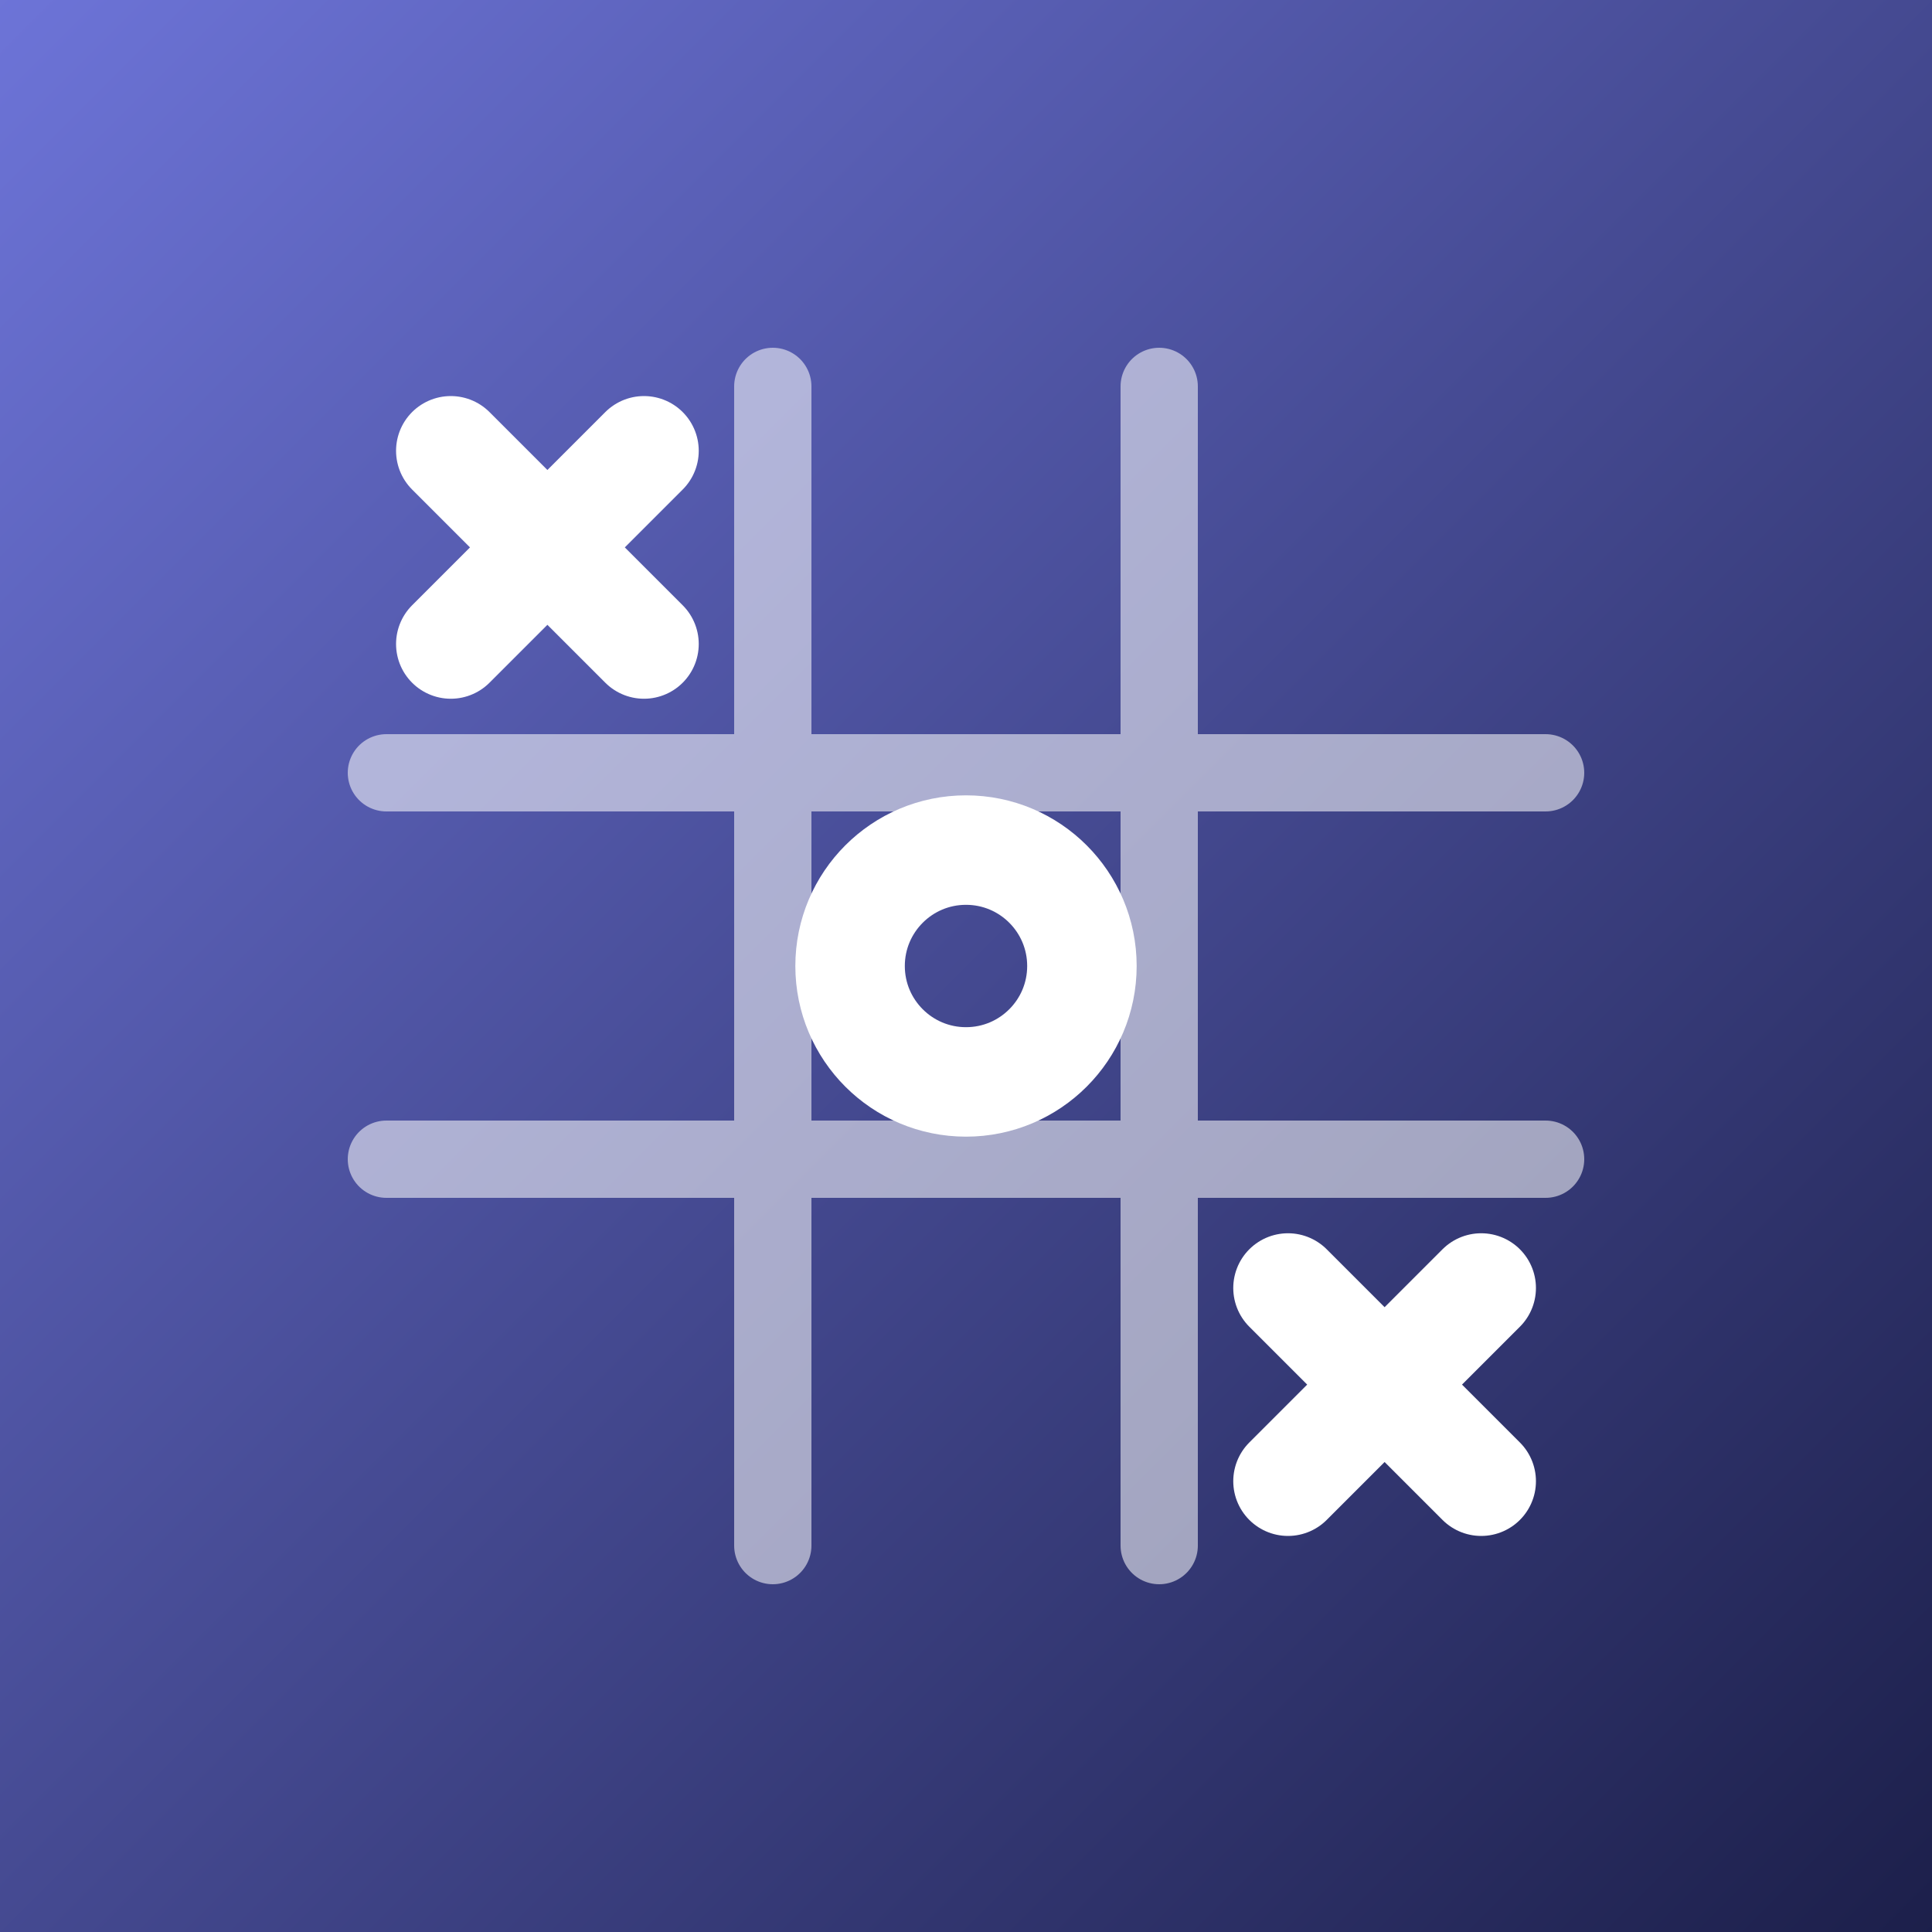
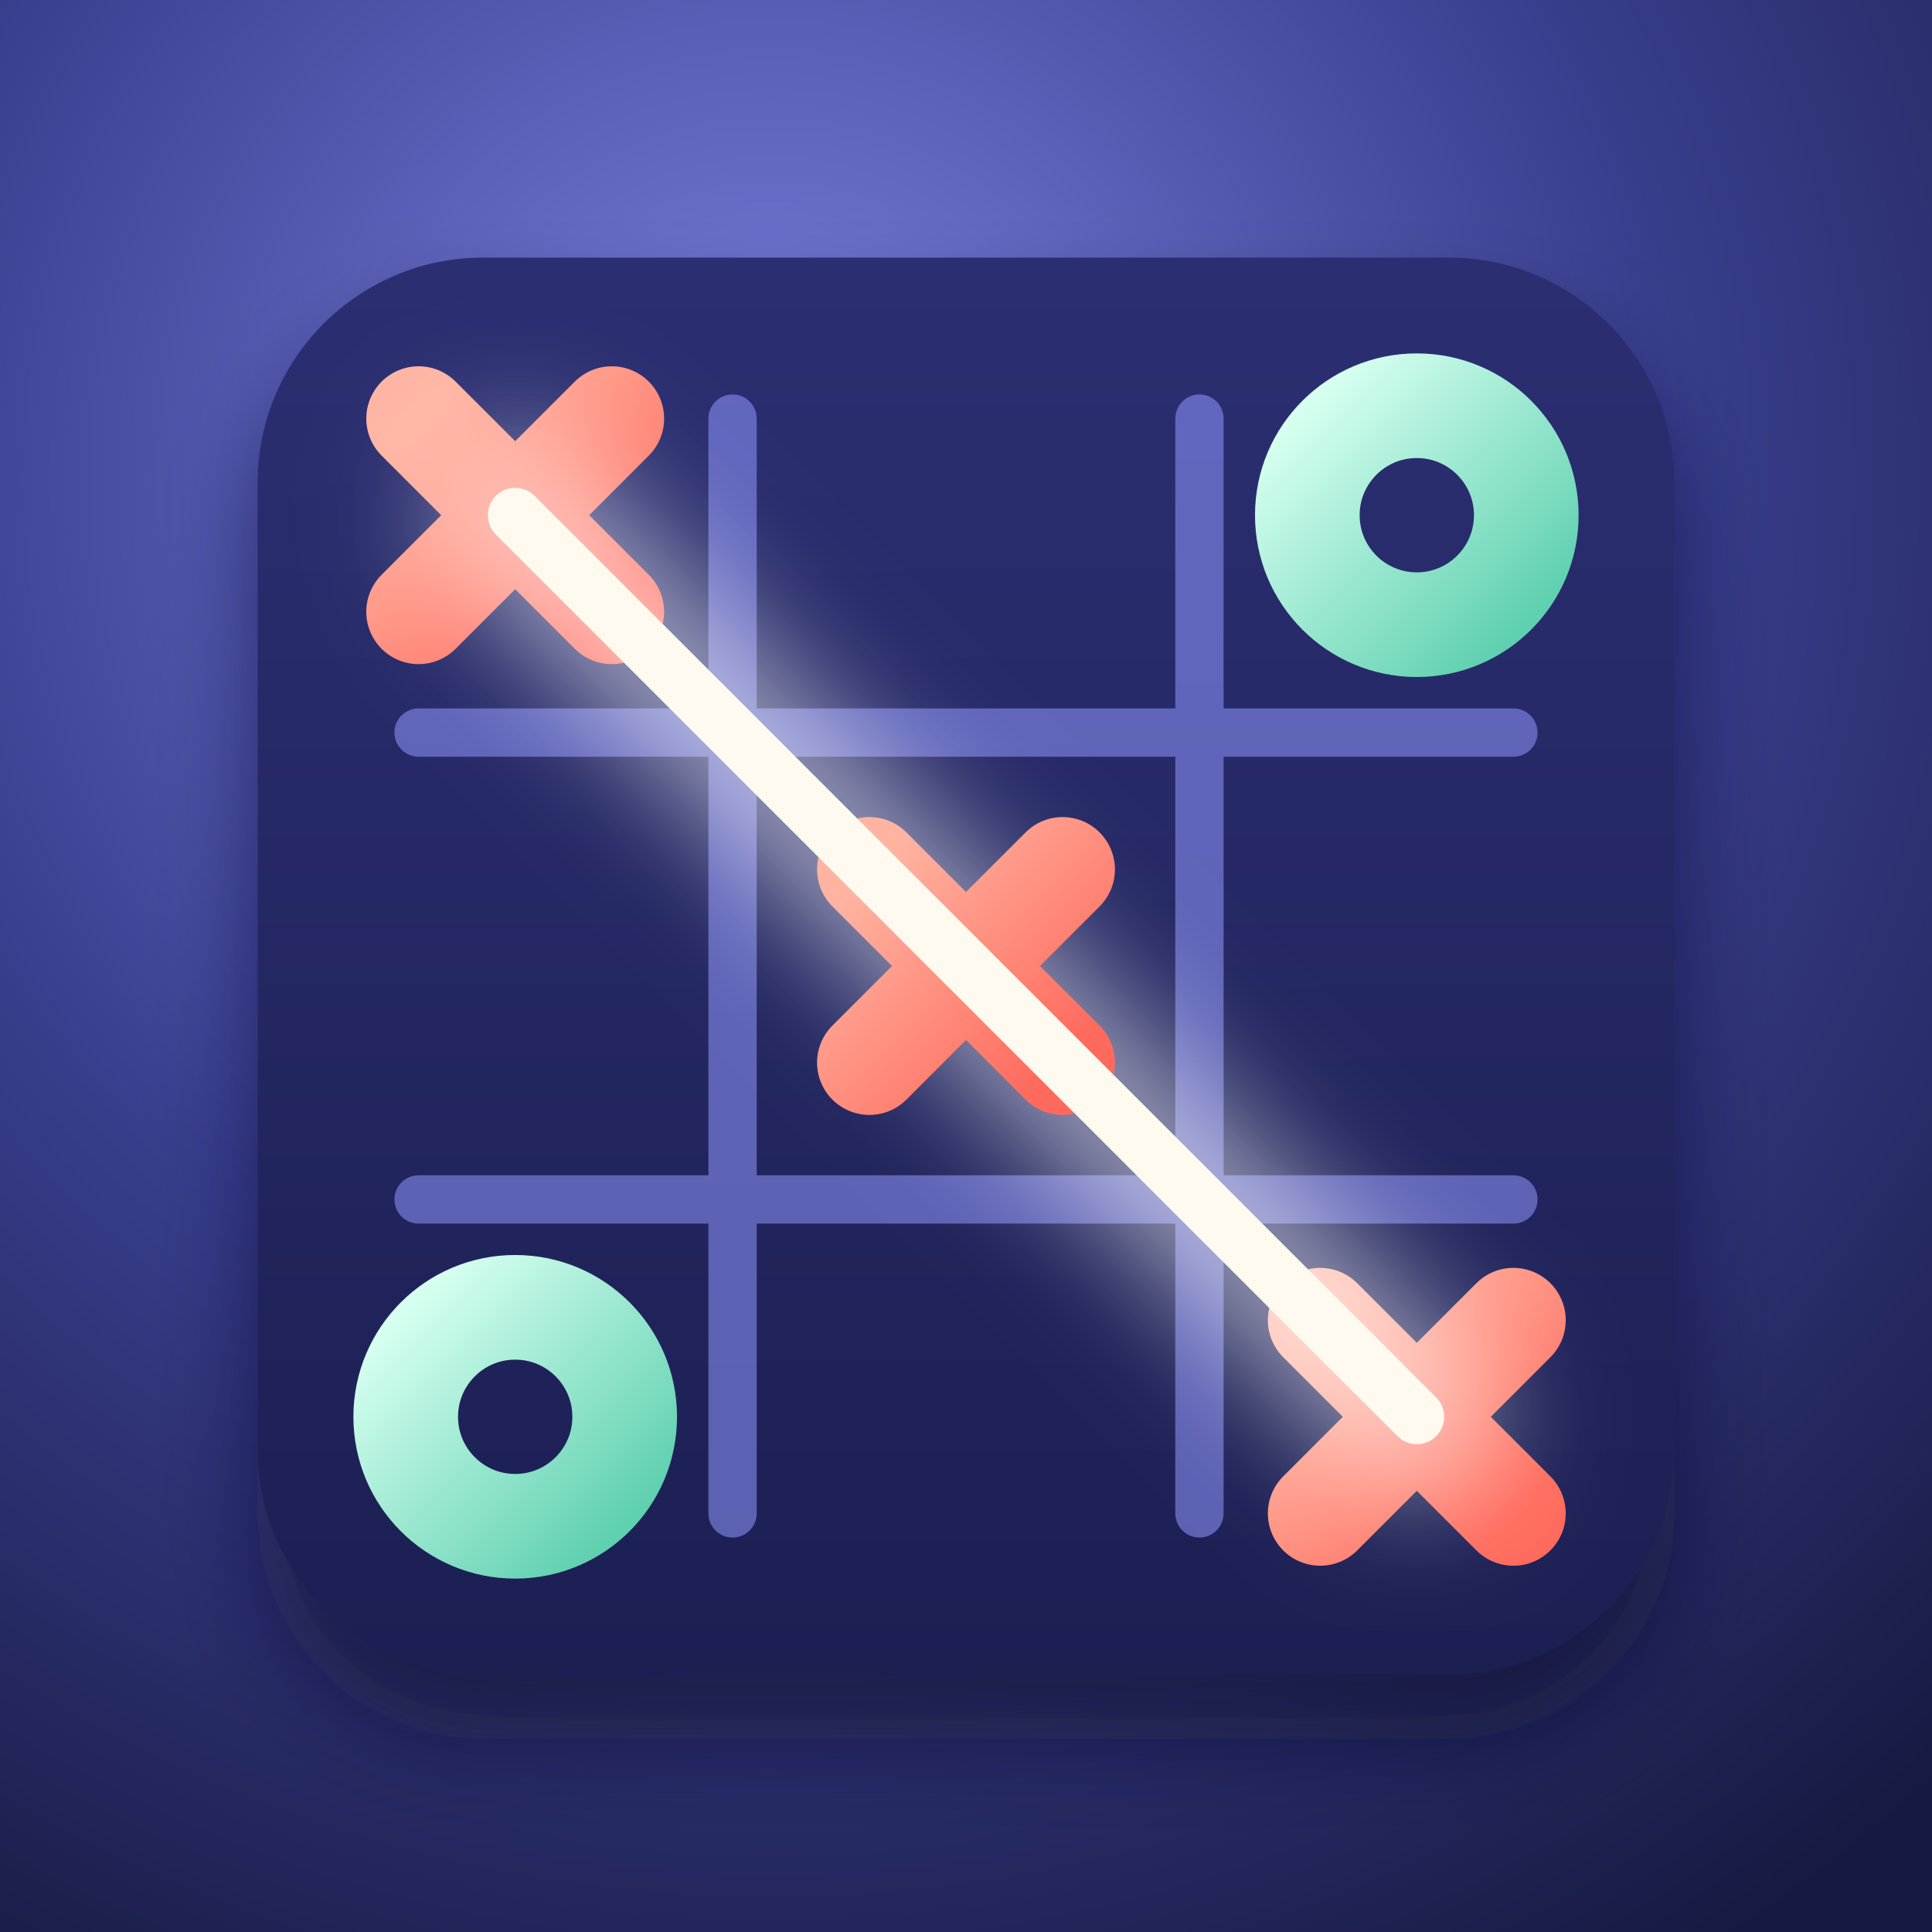
- <svg xmlns="http://www.w3.org/2000/svg" viewBox="0 0 60 60">
+ <svg xmlns="http://www.w3.org/2000/svg" viewBox="0 0 120 120">
  <defs>
-     <linearGradient id="g" x1="0" y1="0" x2="1" y2="1">
-       <stop offset="0" stop-color="#6d74d8" />
-       <stop offset="1" stop-color="#1c1f4a" />
+     <radialGradient id="bg" cx="40%" cy="25%" r="90%">
+       <stop offset="0" stop-color="#7a80e0" />
+       <stop offset=".5" stop-color="#3a3f8f" />
+       <stop offset="1" stop-color="#161940" />
+     </radialGradient>
+     <linearGradient id="bd" x1="0" y1="0" x2="0" y2="1">
+       <stop offset="0" stop-color="#2b2f72" />
+       <stop offset="1" stop-color="#1c1f52" />
    </linearGradient>
+     <linearGradient id="x" x1="0" y1="0" x2="1" y2="1">
+       <stop offset="0" stop-color="#ffb4a2" />
+       <stop offset="1" stop-color="#ff6a5c" />
+     </linearGradient>
+     <linearGradient id="o" x1="0" y1="0" x2="1" y2="1">
+       <stop offset="0" stop-color="#d6fff0" />
+       <stop offset="1" stop-color="#5fd0b0" />
+     </linearGradient>
+     <filter id="soft" filterUnits="userSpaceOnUse" x="0" y="0" width="120" height="120">
+       <feGaussianBlur stdDeviation="3" />
+     </filter>
+     <filter id="glow" filterUnits="userSpaceOnUse" x="0" y="0" width="120" height="120">
+       <feGaussianBlur stdDeviation="4" />
+     </filter>
  </defs>
-   <rect width="60" height="60" fill="url(#g)" />
-   <g stroke="#fff" stroke-width="2.4" stroke-linecap="round" fill="none" opacity=".55">
-     <path d="M24 12v36M36 12v36M12 24h36M12 36h36" />
+   <rect width="120" height="120" fill="url(#bg)" />
+   <rect x="16" y="20" width="88" height="88" rx="14" fill="#0b0d2a" opacity=".55" filter="url(#soft)" />
+   <rect x="16" y="16" width="88" height="88" rx="14" fill="url(#bd)" />
+   <g stroke="#8f95ff" stroke-width="3" stroke-linecap="round" opacity=".55">
+     <path d="M45.5 26v68M74.5 26v68M26 45.5h68M26 74.5h68" />
  </g>
-   <g stroke="#fff" stroke-width="3.4" stroke-linecap="round" fill="none">
-     <path d="M14 14l6 6M20 14l-6 6" />
-     <circle cx="30" cy="30" r="3.6" />
-     <path d="M40 40l6 6M46 40l-6 6" />
+   <g stroke="url(#x)" stroke-width="6.5" stroke-linecap="round">
+     <path d="M26 26l12 12M38 26L26 38" />
+     <path d="M82 82l12 12M94 82L82 94" />
  </g>
+   <g fill="none" stroke="url(#o)" stroke-width="6.5">
+     <circle cx="88" cy="32" r="6.8" />
+     <circle cx="32" cy="88" r="6.8" />
+   </g>
+   <path d="M32 32l56 56" stroke="#ffffff" stroke-width="9" stroke-linecap="round" opacity=".6" filter="url(#glow)" />
+   <g stroke="url(#x)" stroke-width="6.5" stroke-linecap="round">
+     <path d="M54 54l12 12M66 54L54 66" />
+   </g>
+   <path d="M32 32l56 56" stroke="#fffaf0" stroke-width="3.4" stroke-linecap="round" />
</svg>
